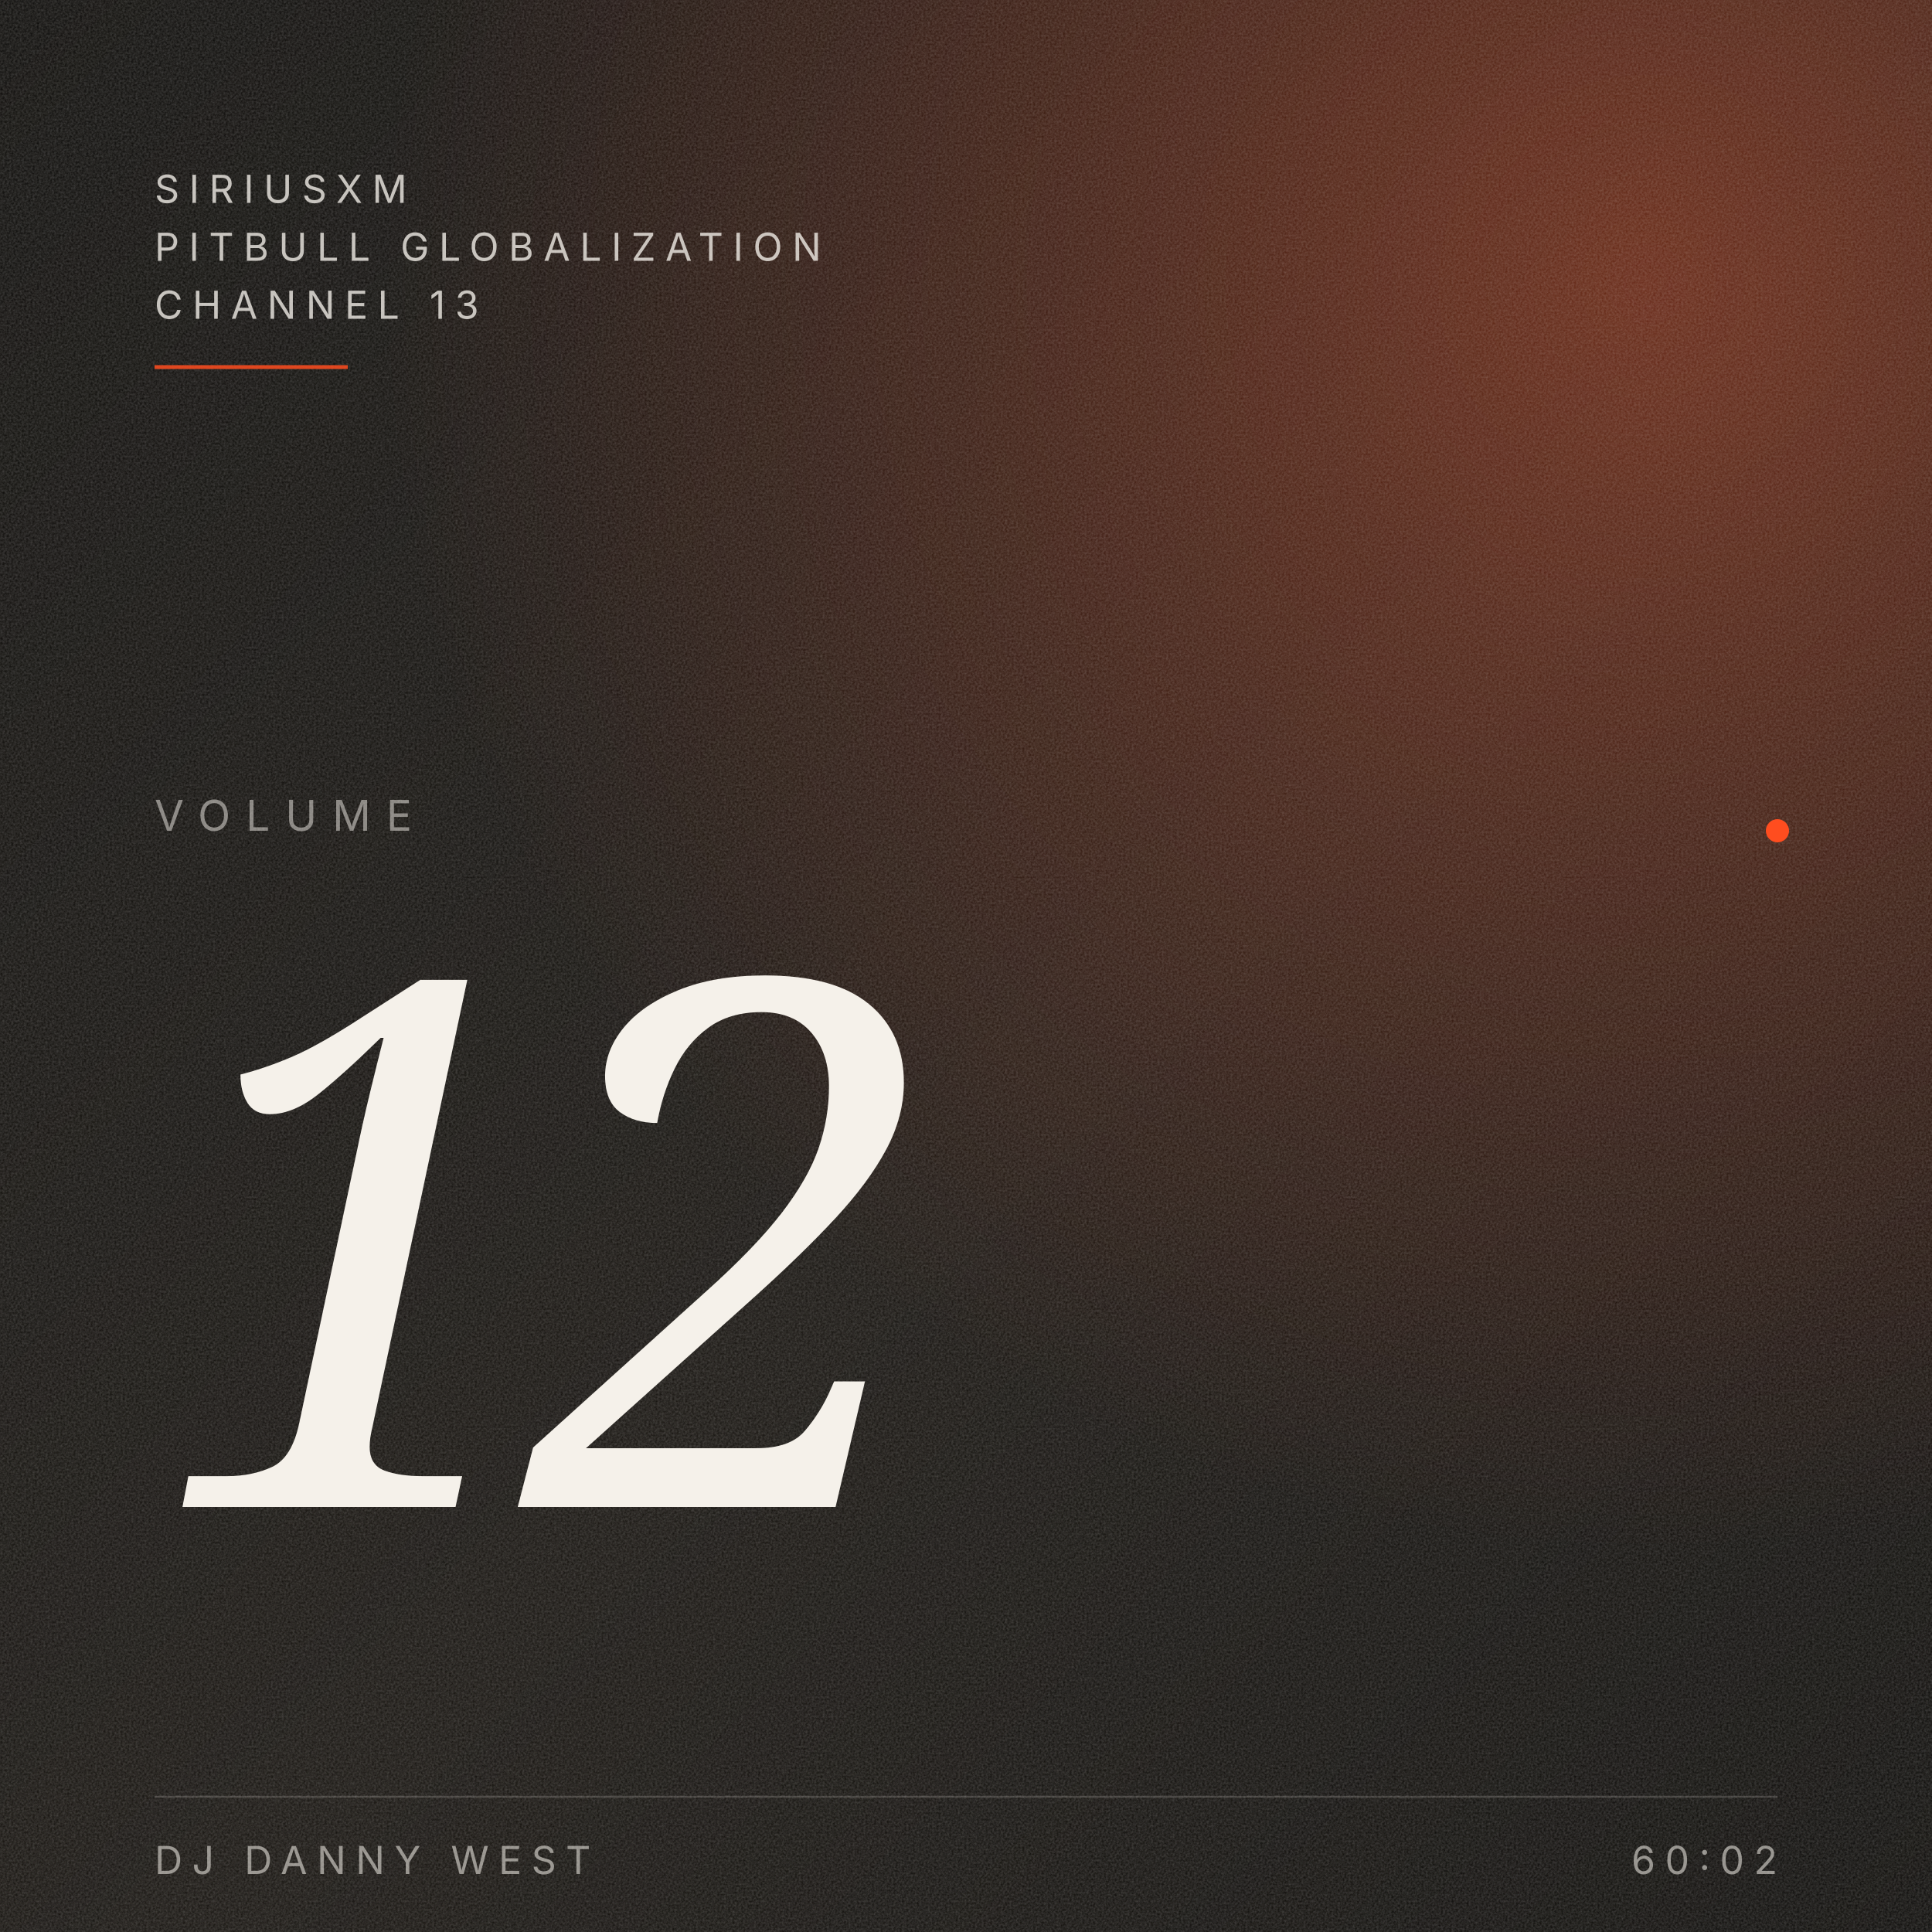
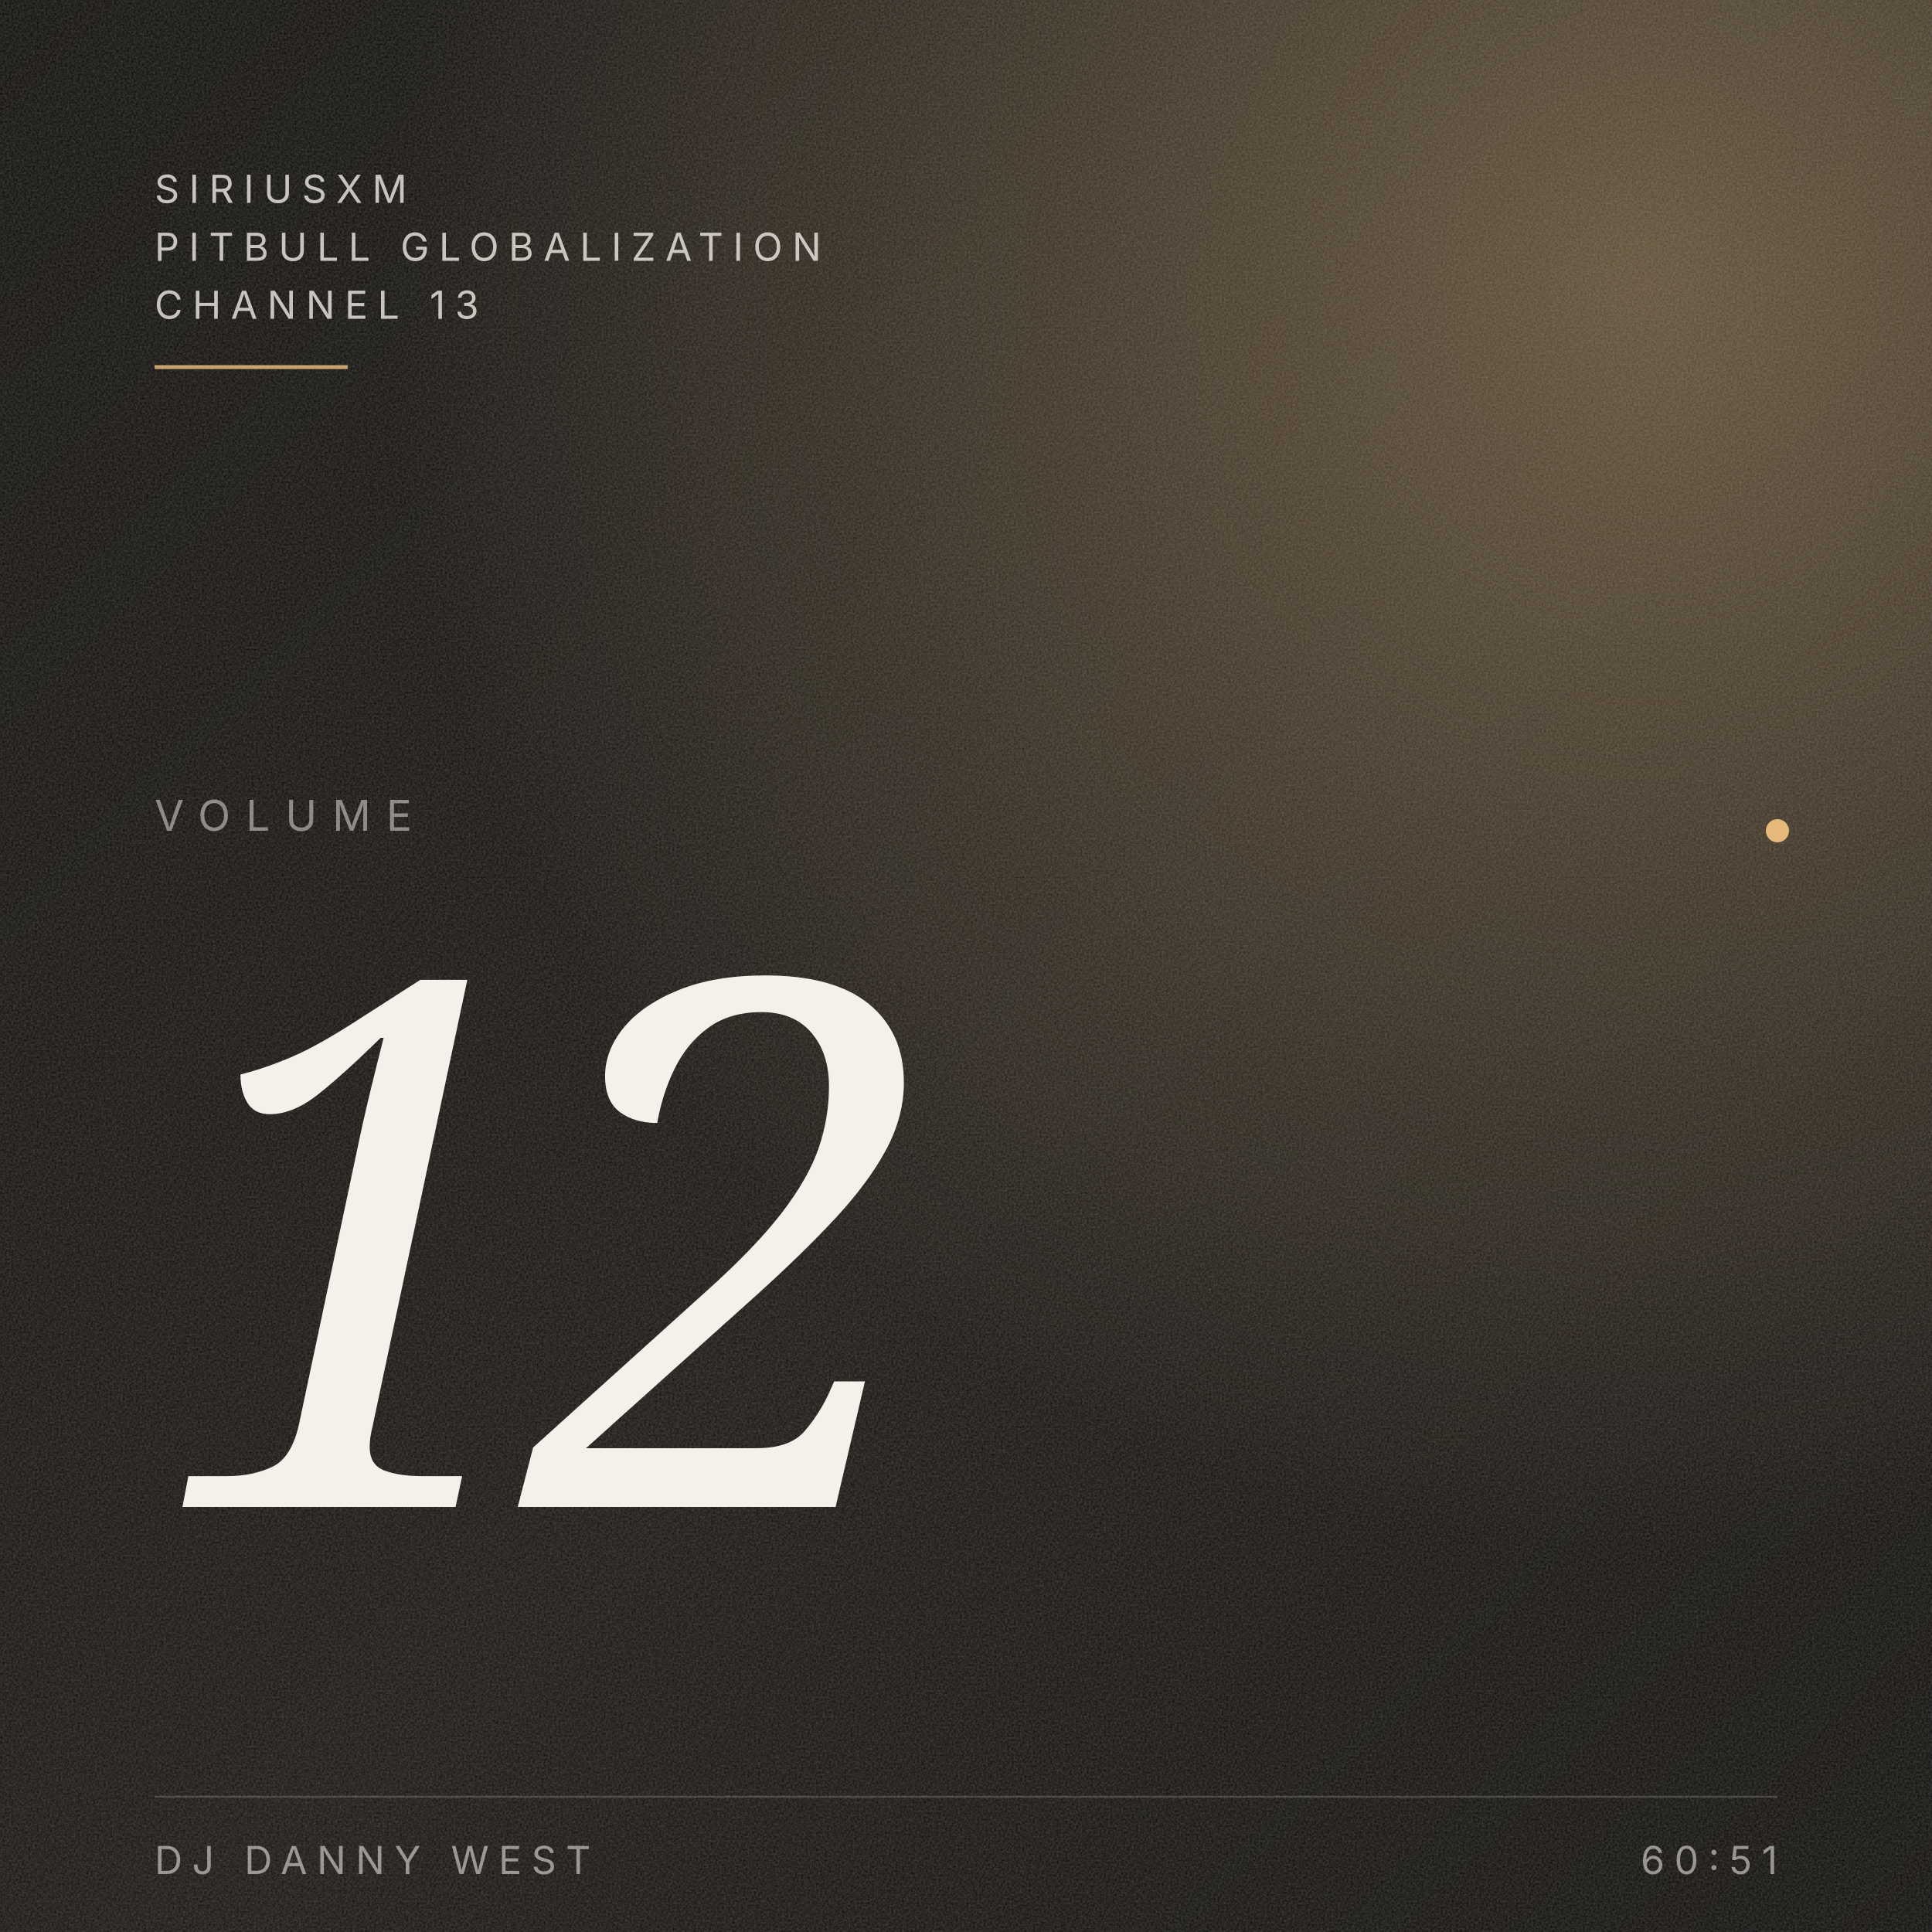
<svg xmlns="http://www.w3.org/2000/svg" viewBox="0 0 1000 1000" preserveAspectRatio="xMidYMid slice">
  <defs>
    <linearGradient id="bg" x1="0" y1="0" x2="1" y2="1">
      <stop offset="0" stop-color="#0A0907" />
      <stop offset="0.55" stop-color="#14110D" />
      <stop offset="1" stop-color="#0A0907" />
    </linearGradient>
    <radialGradient id="ember" cx="0.85" cy="0.15" r="0.65">
-       <stop offset="0" stop-color="#FF4D1F" stop-opacity="0.35" />
-       <stop offset="1" stop-color="#FF4D1F" stop-opacity="0" />
+       <stop offset="0" stop-color="#E5B97A" stop-opacity="0.35" />
+       <stop offset="1" stop-color="#E5B97A" stop-opacity="0" />
    </radialGradient>
    <filter id="grain" x="0" y="0" width="100%" height="100%">
      <feTurbulence type="fractalNoise" baseFrequency="0.9" numOctaves="3" stitchTiles="stitch" />
      <feColorMatrix values="0 0 0 0 0.96  0 0 0 0 0.94  0 0 0 0 0.92  0 0 0 0.5 0" />
    </filter>
  </defs>
  <rect width="1000" height="1000" fill="url(#bg)" />
  <rect width="1000" height="1000" fill="url(#ember)" />
  <rect width="1000" height="1000" filter="url(#grain)" opacity="0.45" />
  <g font-family="Inter, system-ui, sans-serif" fill="#F5F1EA">
    <text x="80" y="105" font-size="20" letter-spacing="5" fill-opacity="0.78">SIRIUSXM</text>
    <text x="80" y="135" font-size="20" letter-spacing="5" fill-opacity="0.78">PITBULL GLOBALIZATION</text>
    <text x="80" y="165" font-size="20" letter-spacing="5" fill-opacity="0.78">CHANNEL 13</text>
-     <line x1="80" y1="190" x2="180" y2="190" stroke="#FF4D1F" stroke-opacity="0.85" stroke-width="2" />
+     <line x1="80" y1="190" x2="180" y2="190" stroke="#E5B97A" stroke-opacity="0.85" stroke-width="2" />
  </g>
  <g font-family="Inter, system-ui, sans-serif" fill="#F5F1EA" fill-opacity="0.5">
    <text x="80" y="430" font-size="22" letter-spacing="8">VOLUME</text>
  </g>
  <g font-family="Fraunces, Georgia, serif" fill="#F5F1EA" style="font-variation-settings: 'opsz' 144;">
    <text x="80" y="780" font-size="380" font-style="italic" font-weight="300" letter-spacing="-18">12</text>
  </g>
-   <circle cx="920" cy="430" r="6" fill="#FF4D1F" />
+   <circle cx="920" cy="430" r="6" fill="#E5B97A" />
  <g font-family="Inter, system-ui, sans-serif" fill="#F5F1EA" fill-opacity="0.55">
    <line x1="80" y1="930" x2="920" y2="930" stroke="#F5F1EA" stroke-opacity="0.18" stroke-width="1" />
    <text x="80" y="970" font-size="20" letter-spacing="5">DJ DANNY WEST</text>
-     <text x="920" y="970" text-anchor="end" font-size="20" letter-spacing="5">60:02</text>
+     <text x="920" y="970" text-anchor="end" font-size="20" letter-spacing="5">60:51</text>
  </g>
</svg>
